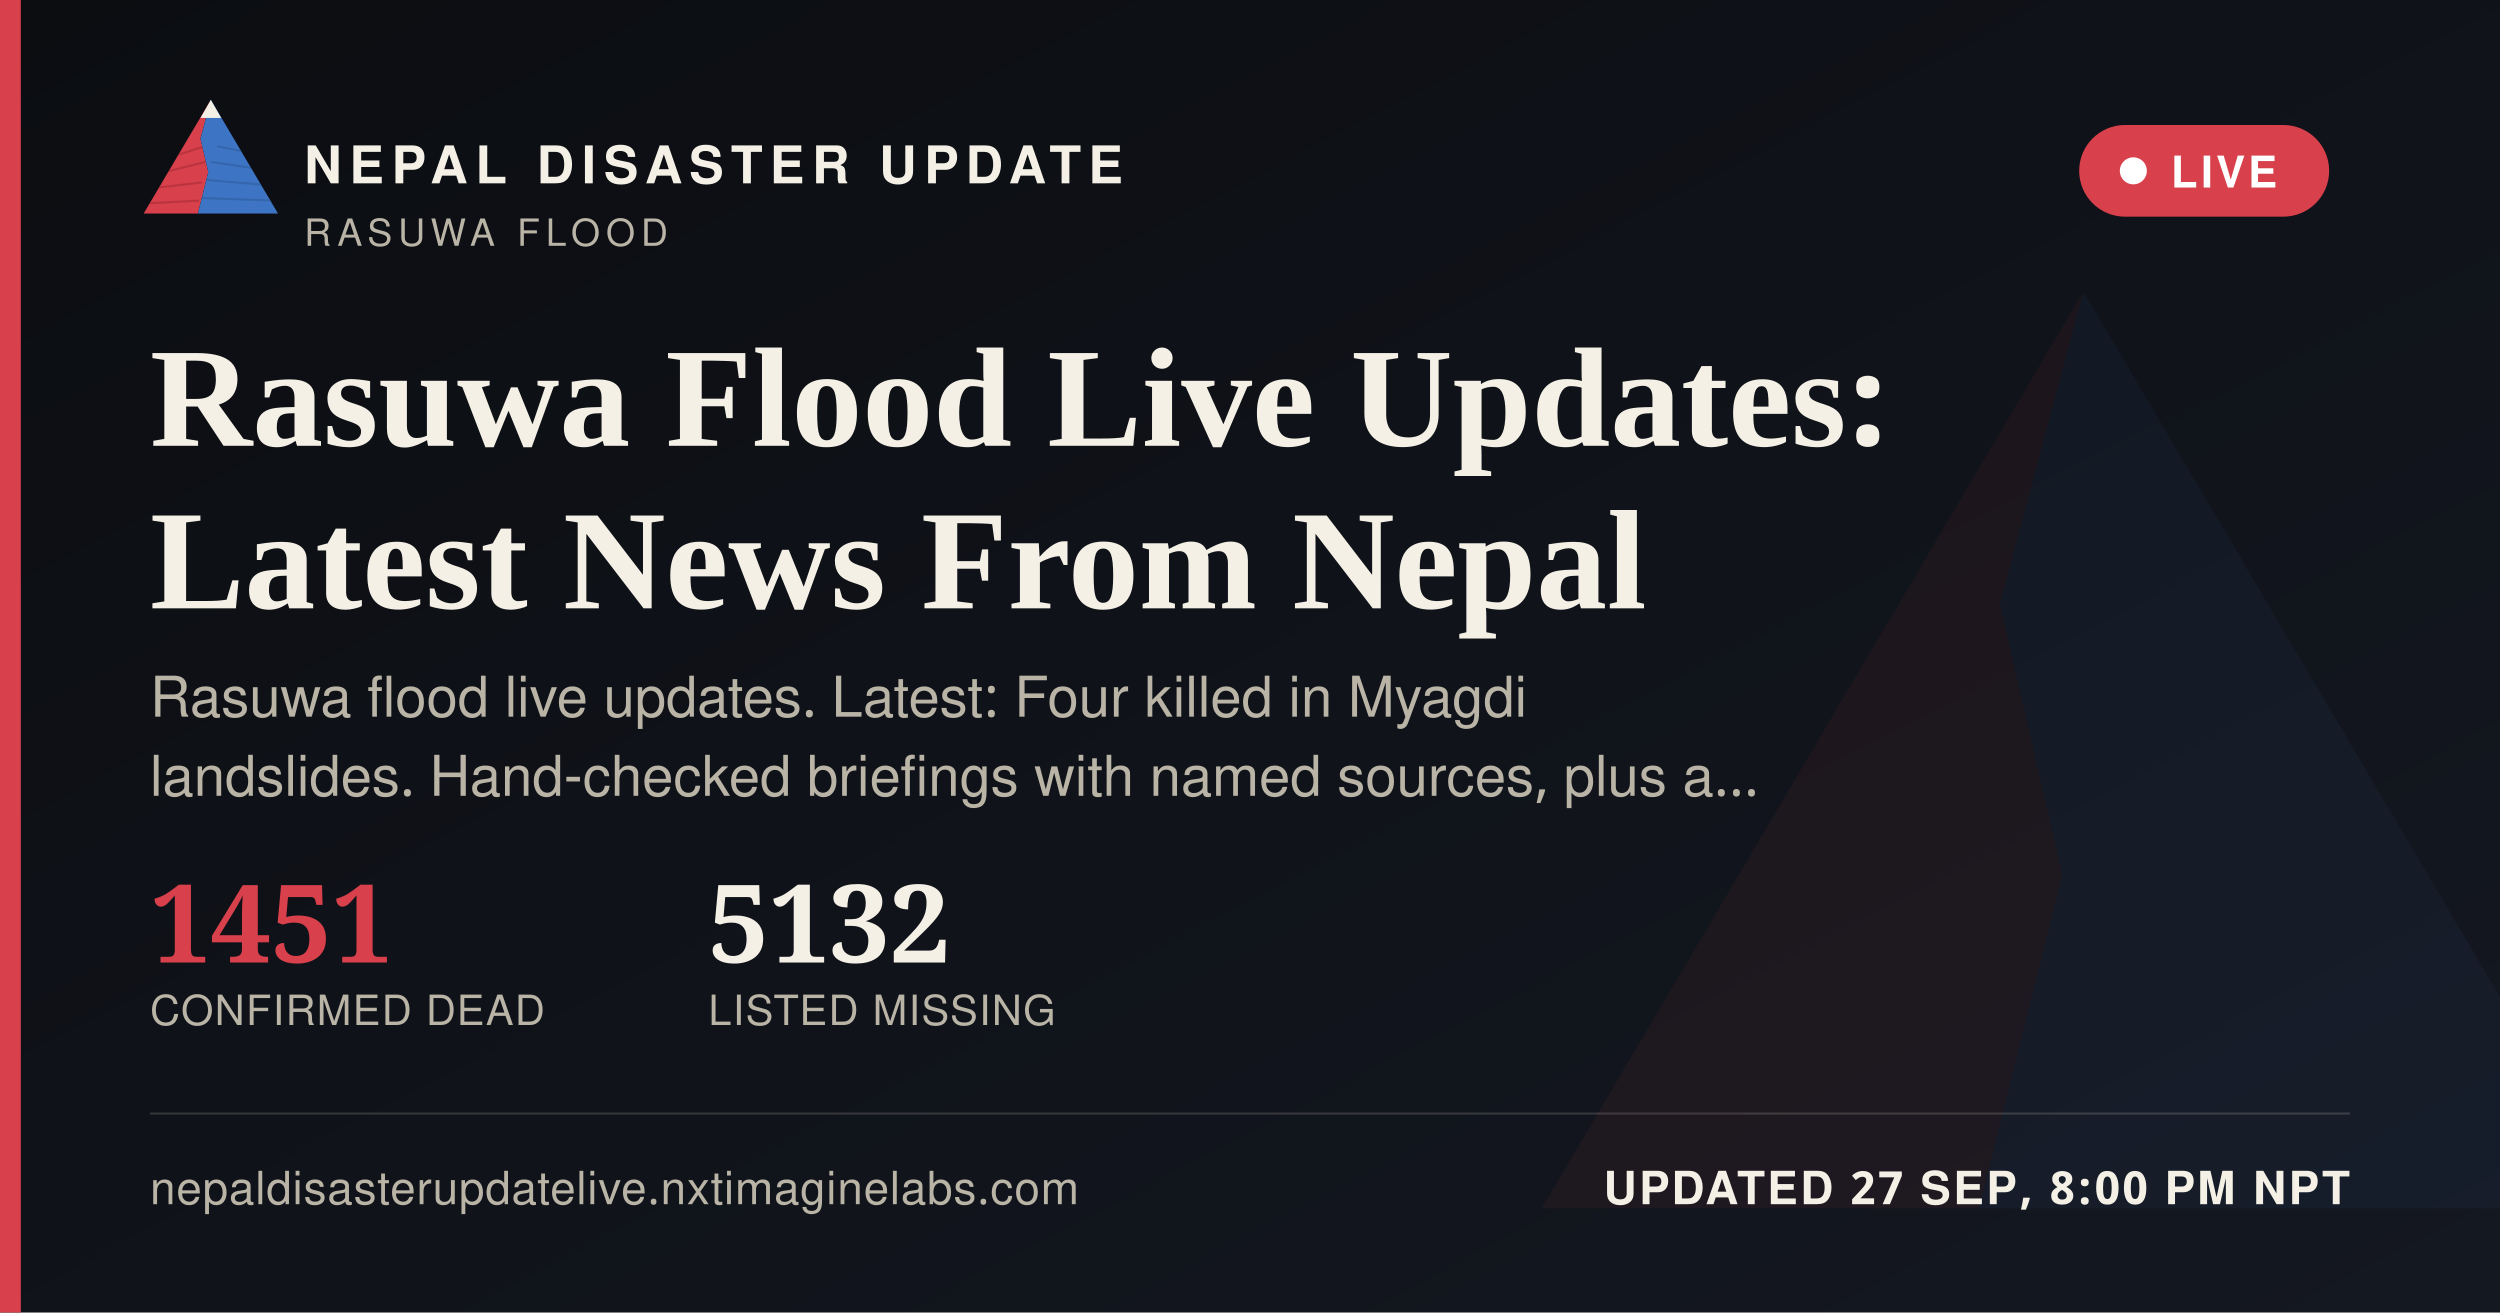
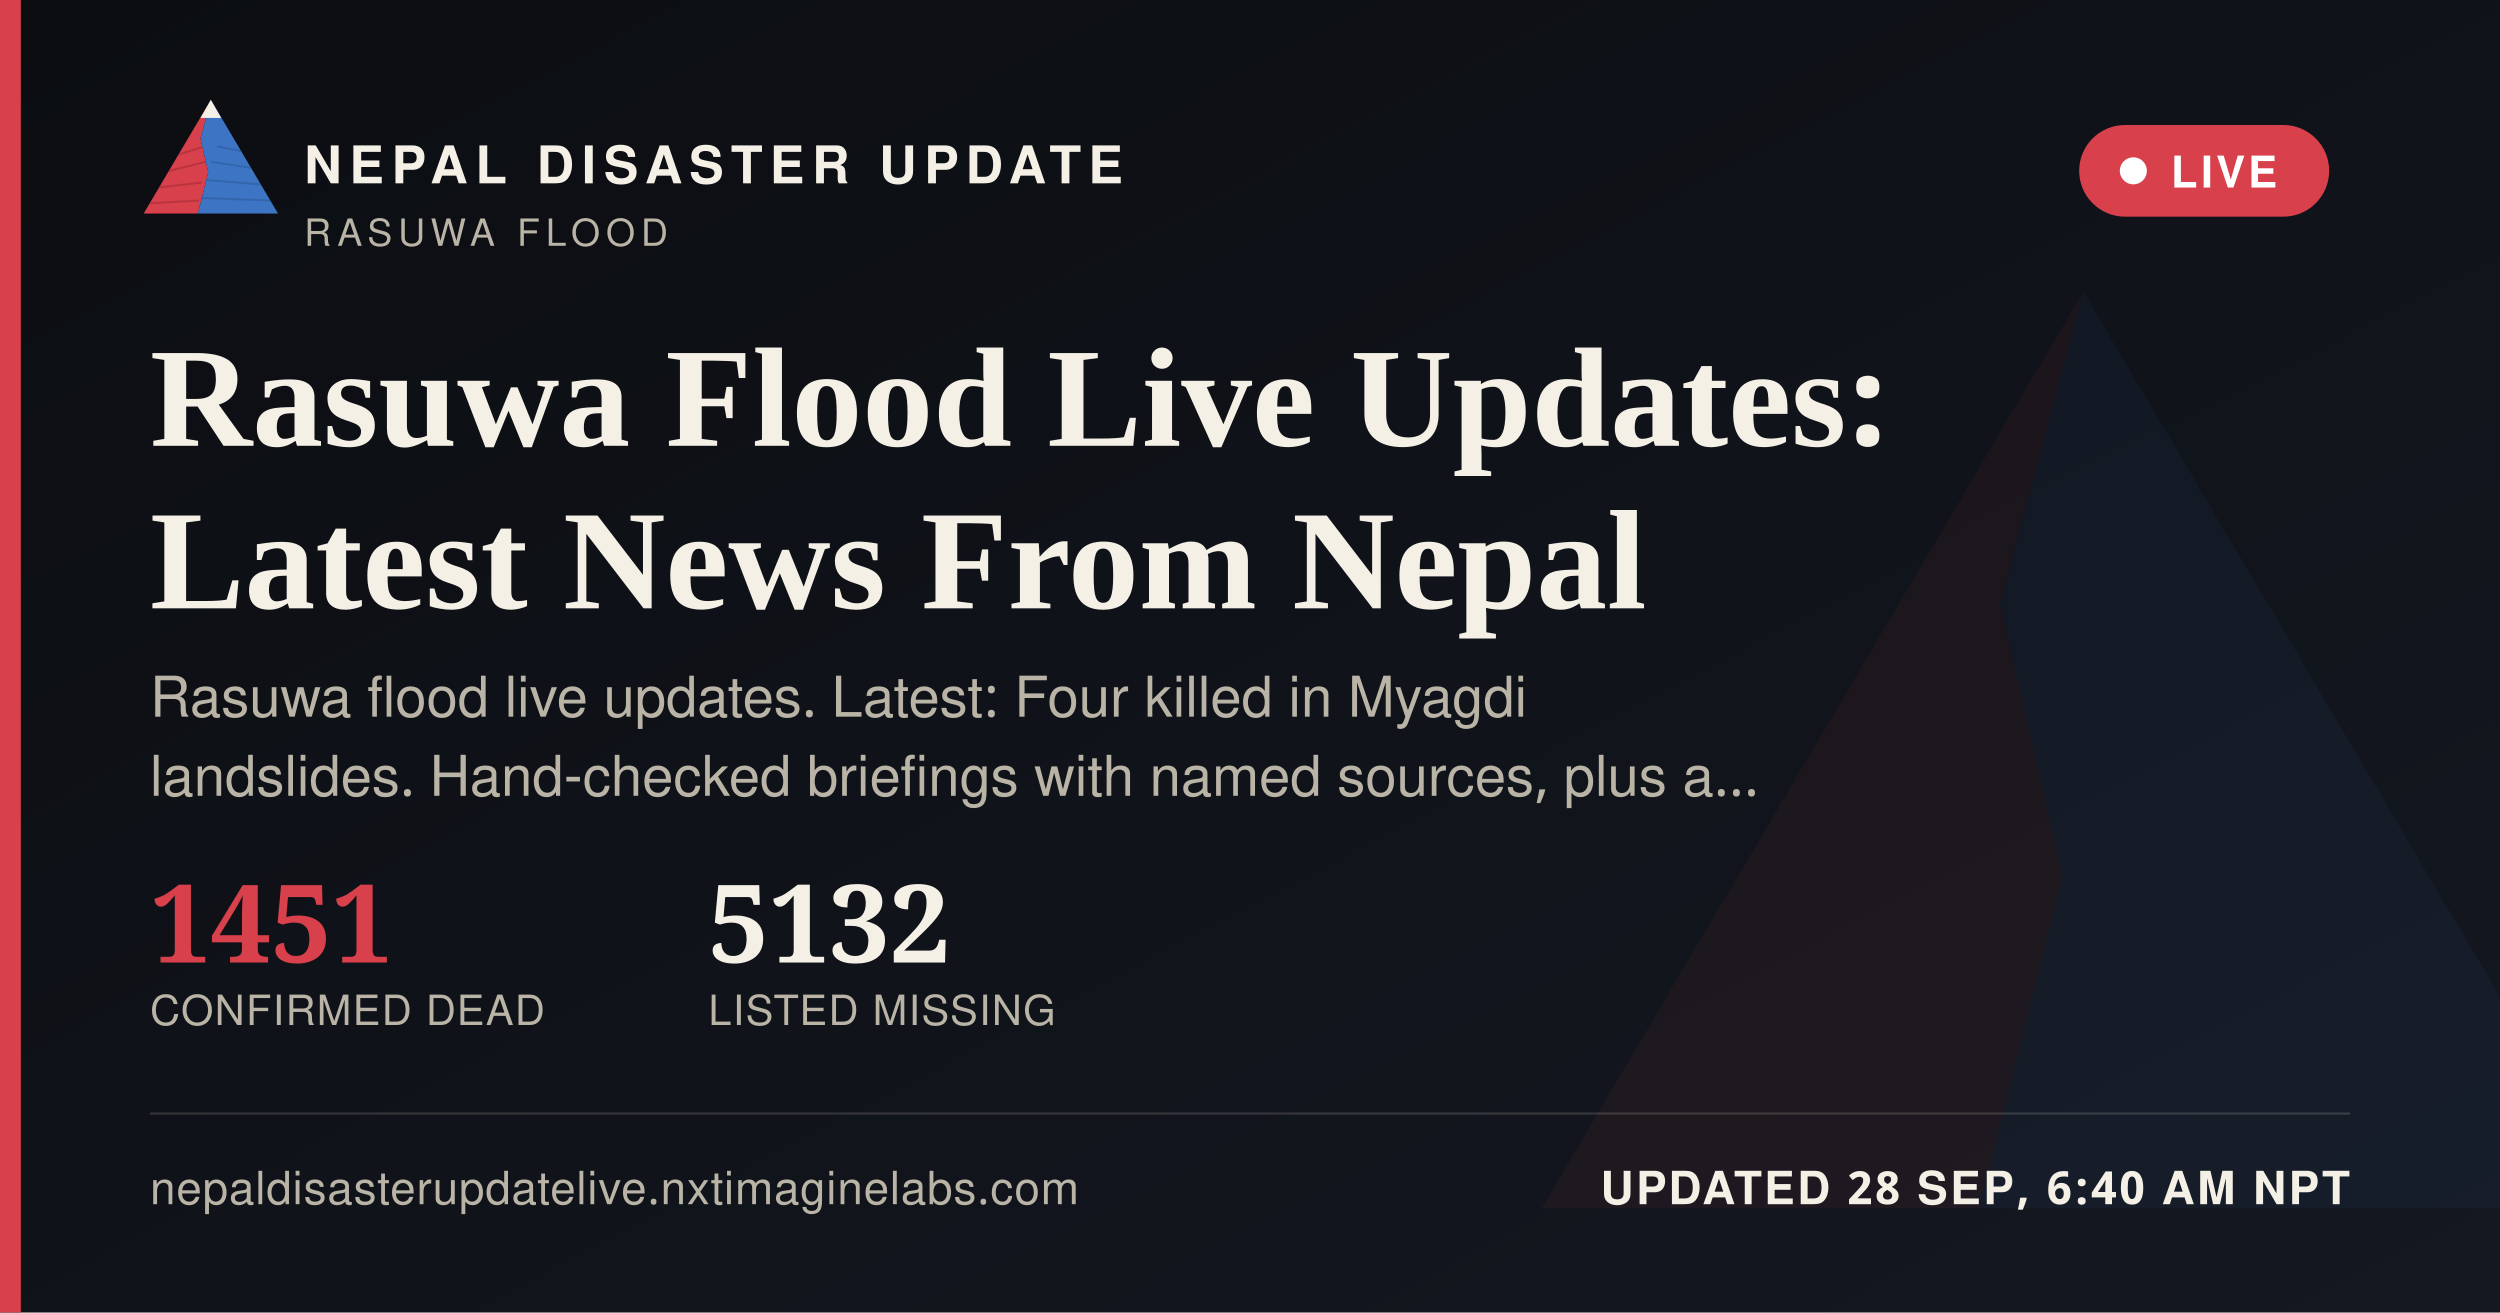
<svg xmlns="http://www.w3.org/2000/svg" width="1200" height="630" viewBox="0 0 1200 630">
  <defs>
    <linearGradient id="ogbg" x1="0" y1="0" x2="1" y2="1">
      <stop offset="0" stop-color="#0B0D11" />
      <stop offset="1" stop-color="#141821" />
    </linearGradient>
  </defs>
  <rect width="1200" height="630" fill="url(#ogbg)" />
  <g transform="translate(700,60) scale(5)" opacity="0.06">
    <polygon points="60,16 52,46 58,72 50,104 8,104" fill="#D8404B" />
    <polygon points="60,16 112,104 50,104 58,72 52,46" fill="#3D74C4" />
  </g>
  <rect x="0" y="0" width="10" height="630" fill="#D8404B" />
  <g transform="translate(64,38) scale(0.62)">
    <g>
      <defs>
        <clipPath id="ogLc">
          <polygon points="60,16 52,46 58,72 50,104 8,104" />
        </clipPath>
        <clipPath id="ogRc">
          <polygon points="60,16 112,104 50,104 58,72 52,46" />
        </clipPath>
      </defs>
      <polygon points="60,16 52,46 58,72 50,104 8,104" fill="#D8404B" />
      <g clip-path="url(#ogLc)" stroke="#A32A34" stroke-width="1.6" fill="none" opacity="0.55">
        <path d="M30,60 L55,52" />
        <path d="M24,72 L56,64" />
        <path d="M18,84 L53,80" />
        <path d="M13,96 L51,94" />
      </g>
      <polygon points="60,16 112,104 50,104 58,72 52,46" fill="#3D74C4" />
      <g clip-path="url(#ogRc)" stroke="#2A5793" stroke-width="1.6" fill="none" opacity="0.5">
        <path d="M65,52 L95,58" />
        <path d="M60,64 L100,70" />
        <path d="M56,78 L104,82" />
        <path d="M52,92 L108,94" />
      </g>
      <polygon points="60,16 52,30 68,30" fill="#F4F0E6" />
    </g>
  </g>
  <text x="146" y="88" font-family="'Public Sans', 'Noto Sans Devanagari', 'Helvetica Neue', Helvetica, Arial, sans-serif" font-size="25" font-weight="800" letter-spacing="3.6" fill="#F4F0E6">NEPAL DISASTER UPDATE</text>
  <text x="146" y="118" font-family="'Public Sans', 'Noto Sans Devanagari', 'Helvetica Neue', Helvetica, Arial, sans-serif" font-size="18" letter-spacing="2.8" fill="#B9B4A6">RASUWA FLOOD</text>
  <g>
    <rect x="998" y="60" width="120" height="44" rx="22" fill="#D8404B" stroke="none" />
    <circle cx="1024" cy="82" r="6.5" fill="#FFFFFF" />
    <text x="1042" y="90" font-family="'Public Sans', 'Noto Sans Devanagari', 'Helvetica Neue', Helvetica, Arial, sans-serif" font-size="21" font-weight="700" letter-spacing="1.6" fill="#FFFFFF">LIVE</text>
  </g>
  <text x="72" y="214" font-family="Newsreader, 'Noto Serif Devanagari', Georgia, 'Times New Roman', serif" font-size="68" font-weight="600" fill="#F4F0E6">Rasuwa Flood Live Updates:</text>
  <text x="72" y="292" font-family="Newsreader, 'Noto Serif Devanagari', Georgia, 'Times New Roman', serif" font-size="68" font-weight="600" fill="#F4F0E6">Latest News From Nepal</text>
  <text x="72" y="344" font-family="'Public Sans', 'Noto Sans Devanagari', 'Helvetica Neue', Helvetica, Arial, sans-serif" font-size="27" fill="#B9B4A6">Rasuwa flood live updates. Latest: Four killed in Myagdi</text>
  <text x="72" y="382" font-family="'Public Sans', 'Noto Sans Devanagari', 'Helvetica Neue', Helvetica, Arial, sans-serif" font-size="27" fill="#B9B4A6">landslides. Hand-checked briefings with named sources, plus a…</text>
  <g transform="translate(72,462)">
    <text x="0" y="0" font-family="Newsreader, 'Noto Serif Devanagari', Georgia, 'Times New Roman', serif" font-size="52" font-weight="600" fill="#D8404B">1451</text>
    <text x="0" y="30" font-family="'Public Sans', 'Noto Sans Devanagari', 'Helvetica Neue', Helvetica, Arial, sans-serif" font-size="20" letter-spacing="0.6" fill="#B9B4A6">CONFIRMED DEAD</text>
    <text x="268" y="0" font-family="Newsreader, 'Noto Serif Devanagari', Georgia, 'Times New Roman', serif" font-size="52" font-weight="600" fill="#F4F0E6">5132</text>
    <text x="268" y="30" font-family="'Public Sans', 'Noto Sans Devanagari', 'Helvetica Neue', Helvetica, Arial, sans-serif" font-size="20" letter-spacing="0.6" fill="#B9B4A6">LISTED MISSING</text>
  </g>
  <rect x="72" y="534" width="1056" height="1" fill="rgba(244,240,230,0.16)" />
  <text x="72" y="578" font-family="'Public Sans', 'Noto Sans Devanagari', 'Helvetica Neue', Helvetica, Arial, sans-serif" font-size="22" fill="#B9B4A6" letter-spacing="0.4">nepaldisasterupdatelive.nxtimaginelabs.com</text>
-   <text x="1128" y="578" text-anchor="end" font-family="'Public Sans', 'Noto Sans Devanagari', 'Helvetica Neue', Helvetica, Arial, sans-serif" font-size="22" font-weight="700" letter-spacing="1.2" fill="#F4F0E6">UPDATED 27 SEP, 8:00 PM NPT</text>
+   <text x="1128" y="578" text-anchor="end" font-family="'Public Sans', 'Noto Sans Devanagari', 'Helvetica Neue', Helvetica, Arial, sans-serif" font-size="22" font-weight="700" letter-spacing="1.2" fill="#F4F0E6">UPDATED 28 SEP, 6:40 AM NPT</text>
</svg>
